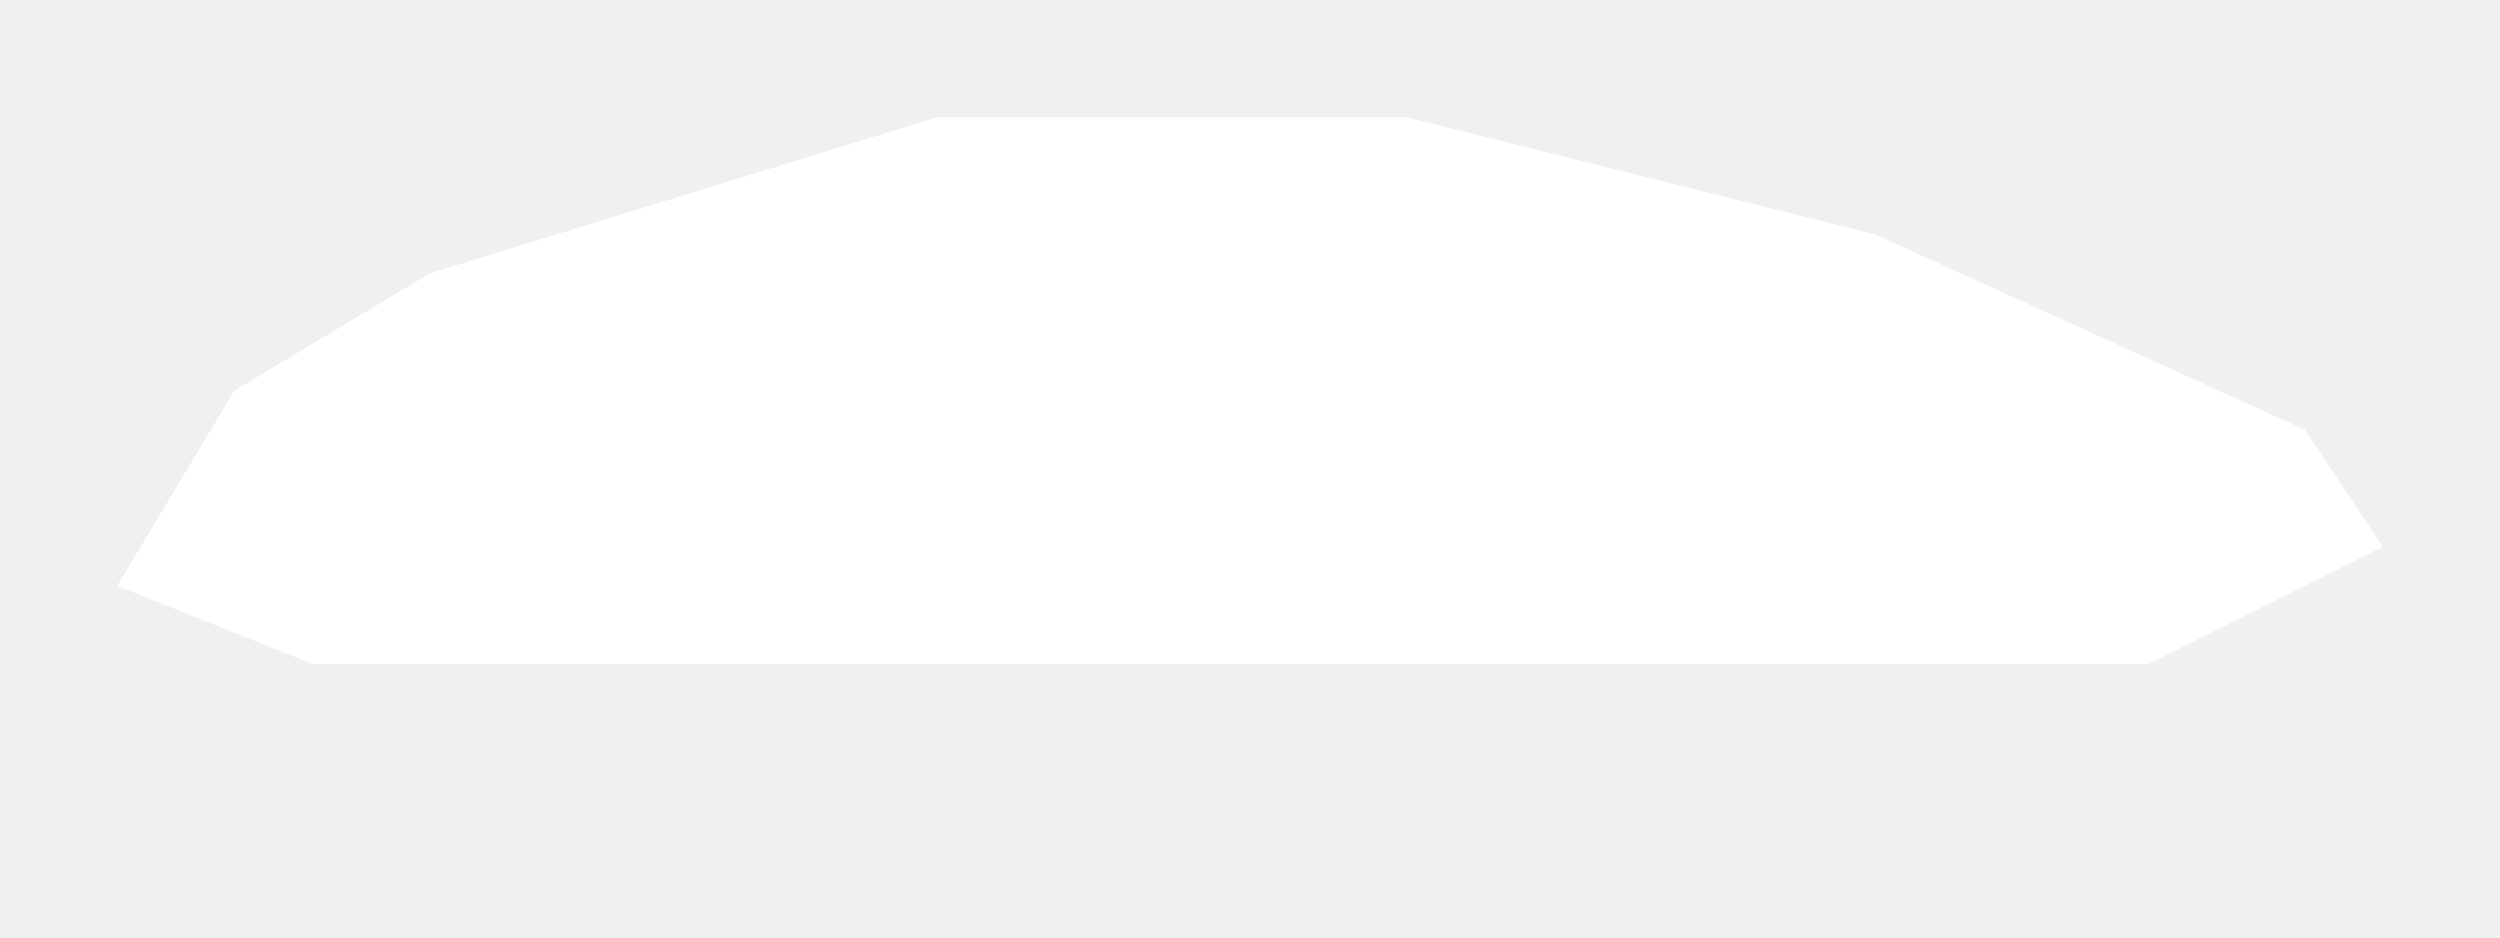
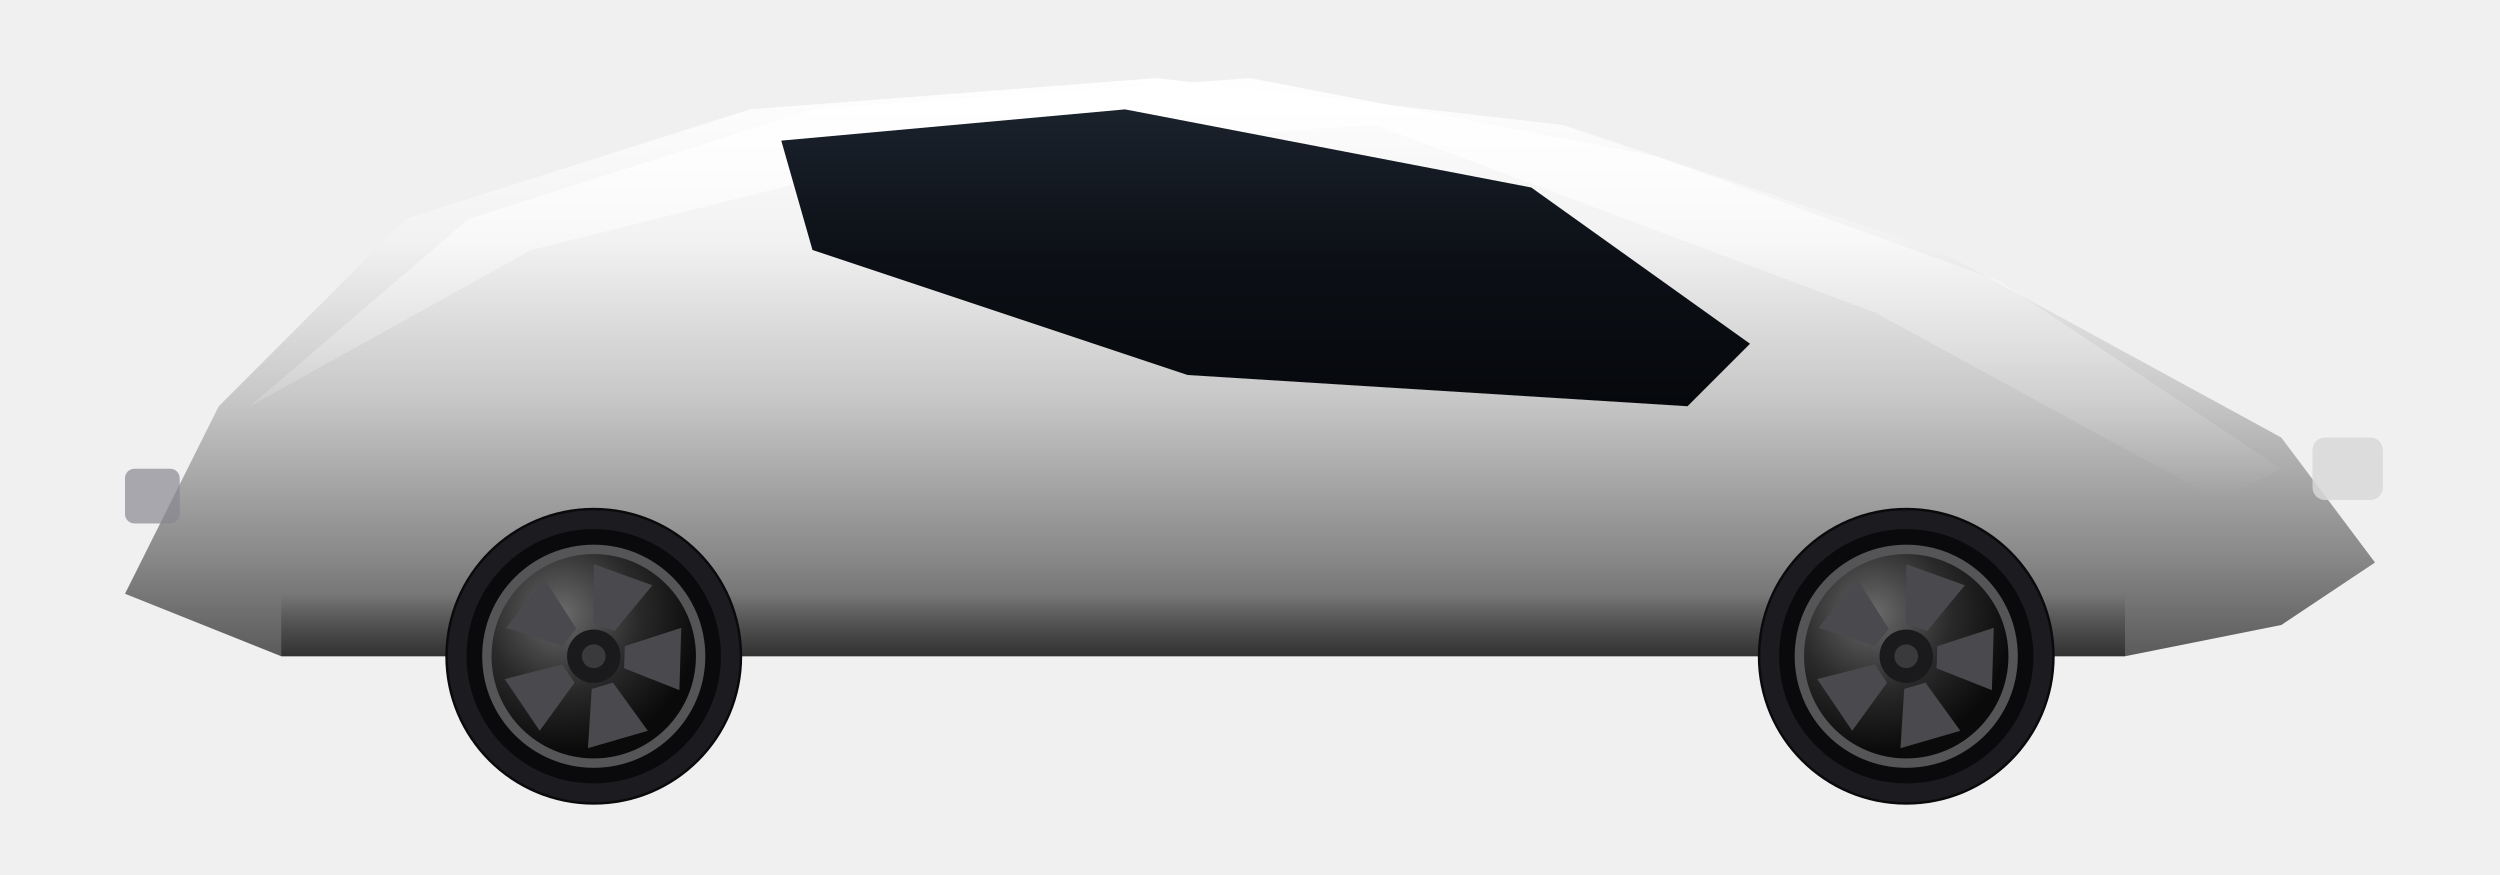
- <svg xmlns="http://www.w3.org/2000/svg" viewBox="0 0 128 48" width="256" height="96">
-   <path id="body" fill="#ffffff" d="M6 30 L12 20 L22 14 L48 6 L72 6 L96 12 L118 22 L122 28 L110 34 L16 34 Z" />
+ <svg xmlns="http://www.w3.org/2000/svg" viewBox="0 0 160 56" width="320" height="112">
+   <defs>
+     <linearGradient id="paint" x1="0" y1="0" x2="0" y2="1">
+       <stop offset="0%" stop-color="#ffffff" />
+       <stop offset="28%" stop-color="#f2f2f2" />
+       <stop offset="55%" stop-color="#c8c8c8" />
+       <stop offset="82%" stop-color="#8a8a8a" />
+       <stop offset="100%" stop-color="#5a5a5a" />
+     </linearGradient>
+     <linearGradient id="paintHi" x1="0" y1="0" x2="0" y2="1">
+       <stop offset="0%" stop-color="#ffffff" stop-opacity="0.95" />
+       <stop offset="45%" stop-color="#ffffff" stop-opacity="0.35" />
+       <stop offset="100%" stop-color="#ffffff" stop-opacity="0" />
+     </linearGradient>
+     <linearGradient id="glass" x1="0" y1="0" x2="0" y2="1">
+       <stop offset="0%" stop-color="#1a222c" />
+       <stop offset="50%" stop-color="#0c1016" />
+       <stop offset="100%" stop-color="#06080c" />
+     </linearGradient>
+     <linearGradient id="rocker" x1="0" y1="0" x2="0" y2="1">
+       <stop offset="0%" stop-color="#000000" stop-opacity="0" />
+       <stop offset="100%" stop-color="#000000" stop-opacity="0.45" />
+     </linearGradient>
+     <radialGradient id="rimShine" cx="35%" cy="30%" r="65%">
+       <stop offset="0%" stop-color="#6a6a6a" />
+       <stop offset="55%" stop-color="#2a2a2a" />
+       <stop offset="100%" stop-color="#0a0a0a" />
+     </radialGradient>
+   </defs>
+   <g id="vehicle">
+     <path fill="url(#paint)" d="M8 38 L14 26 L26 14 L48 7 L74 5 L100 8 L124 16 L146 28 L152 36 L146 40 L136 42 L18 42 Z" />
+     <path fill="url(#rocker)" d="M18 38 L136 38 L136 42 L18 42 Z" />
+     <path fill="url(#paintHi)" d="M16 26 L30 14 L52 7 L80 5 L106 10 L128 18 L146 30 L142 32 L120 20 L88 8 L58 10 L34 16 Z" />
+     <path fill="url(#glass)" d="M50 9 L72 7 L98 12 L112 22 L108 26 L76 24 L52 16 Z" />
+     <circle cx="38" cy="42" r="9.5" fill="#0a0a0c" />
+     <circle cx="38" cy="42" r="8.74" fill="none" stroke="#1c1c20" stroke-width="1.2" />
+     <circle cx="38" cy="42" r="6.84" fill="url(#rimShine)" />
+     <path d="M38.00 39.91 L38.00 36.11 L41.75 37.46 L39.33 40.39 Z" fill="#4a4a4e" />
+     <path d="M39.99 41.35 L43.60 40.18 L43.48 44.17 L39.94 42.77 Z" fill="#4a4a4e" />
+     <path d="M39.23 43.69 L41.46 46.77 L37.63 47.88 L37.87 44.09 Z" fill="#4a4a4e" />
+     <path d="M36.77 43.69 L34.54 46.77 L32.30 43.46 L35.98 42.52 Z" fill="#4a4a4e" />
+     <path d="M36.01 41.35 L32.40 40.18 L34.84 37.03 L36.88 40.24 Z" fill="#4a4a4e" />
+     <circle cx="38" cy="42" r="1.71" fill="#1a1a1c" />
+     <circle cx="38" cy="42" r="0.76" fill="#3a3a3c" />
+     <circle cx="38" cy="42" r="6.84" fill="none" stroke="#555558" stroke-width="0.6" />
+     <circle cx="122" cy="42" r="9.5" fill="#0a0a0c" />
+     <circle cx="122" cy="42" r="8.74" fill="none" stroke="#1c1c20" stroke-width="1.2" />
+     <circle cx="122" cy="42" r="6.84" fill="url(#rimShine)" />
+     <path d="M122.00 39.91 L122.00 36.11 L125.75 37.46 L123.33 40.39 Z" fill="#4a4a4e" />
+     <path d="M123.99 41.35 L127.60 40.18 L127.48 44.17 L123.94 42.77 Z" fill="#4a4a4e" />
+     <path d="M123.23 43.69 L125.46 46.77 L121.63 47.88 L121.87 44.09 Z" fill="#4a4a4e" />
+     <path d="M120.77 43.69 L118.54 46.77 L116.30 43.46 L119.98 42.52 Z" fill="#4a4a4e" />
+     <path d="M120.01 41.35 L116.40 40.18 L118.84 37.03 L120.88 40.24 Z" fill="#4a4a4e" />
+     <circle cx="122" cy="42" r="1.71" fill="#1a1a1c" />
+     <circle cx="122" cy="42" r="0.76" fill="#3a3a3c" />
+     <circle cx="122" cy="42" r="6.84" fill="none" stroke="#555558" stroke-width="0.6" />
+     <rect x="148" y="28" width="4.5" height="4" rx="0.8" fill="#d8d8d8" opacity="0.85" />
+     <rect x="8" y="30" width="3.5" height="3.5" rx="0.6" fill="#888890" opacity="0.7" />
+   </g>
</svg>
